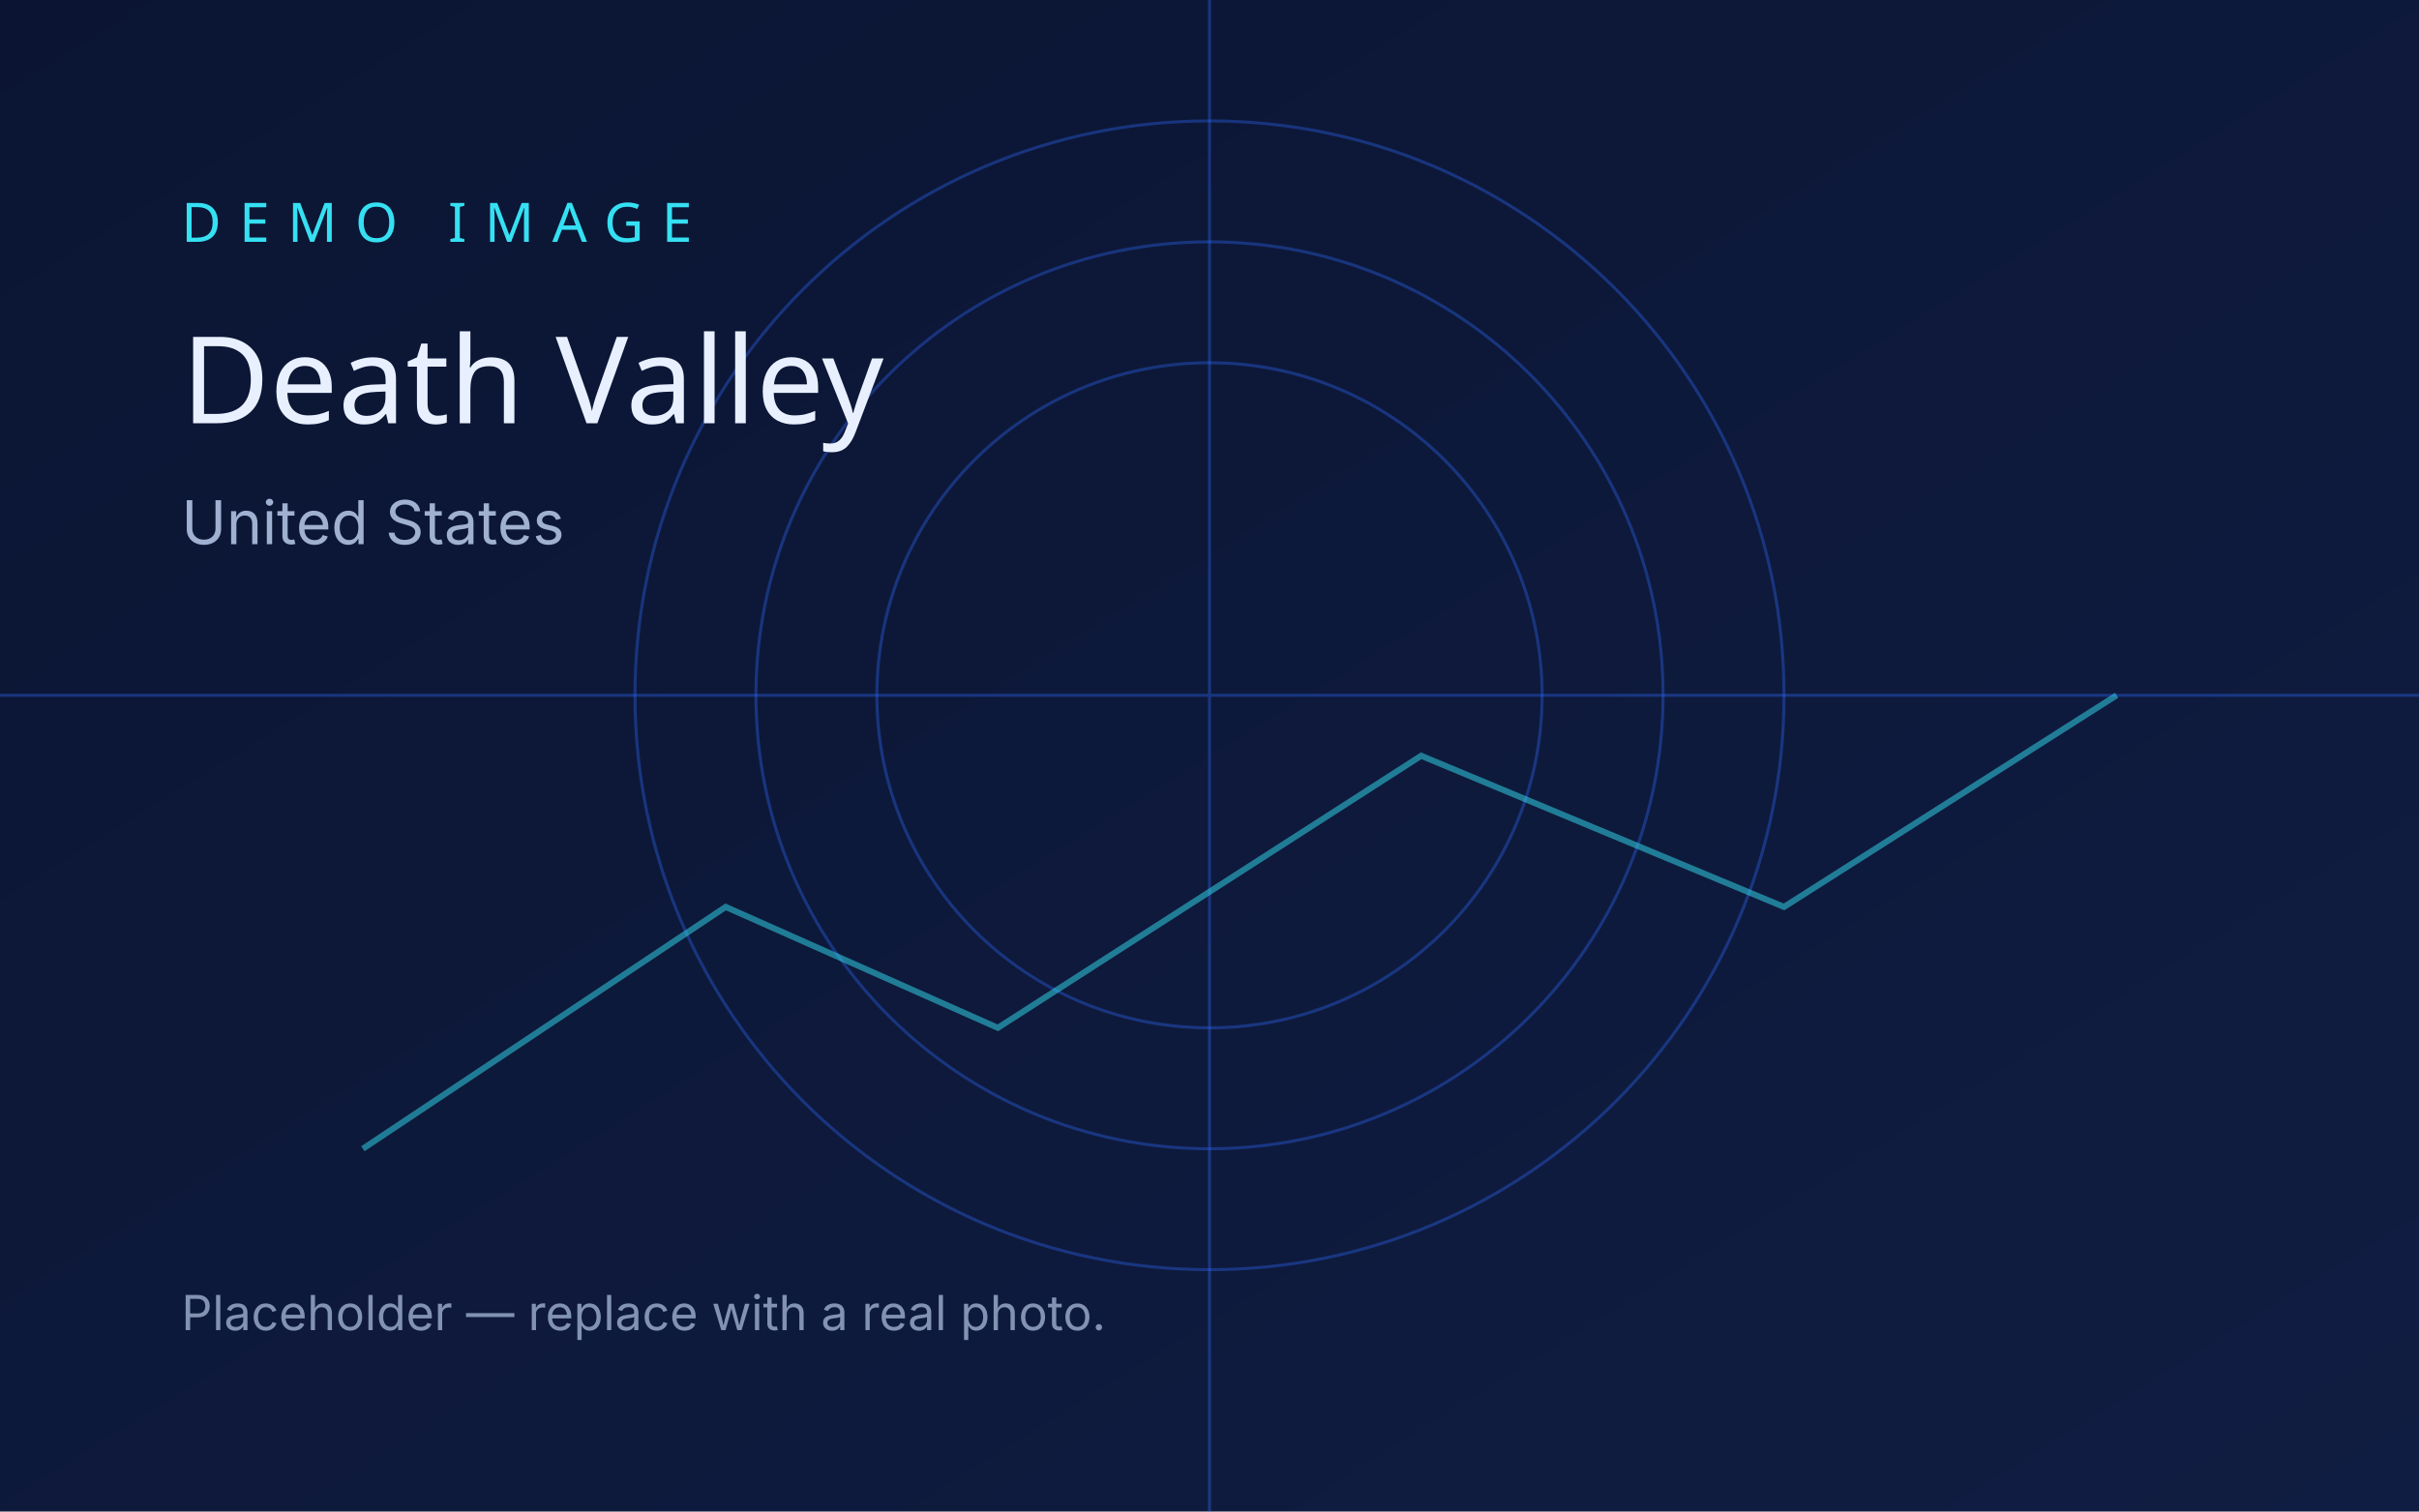
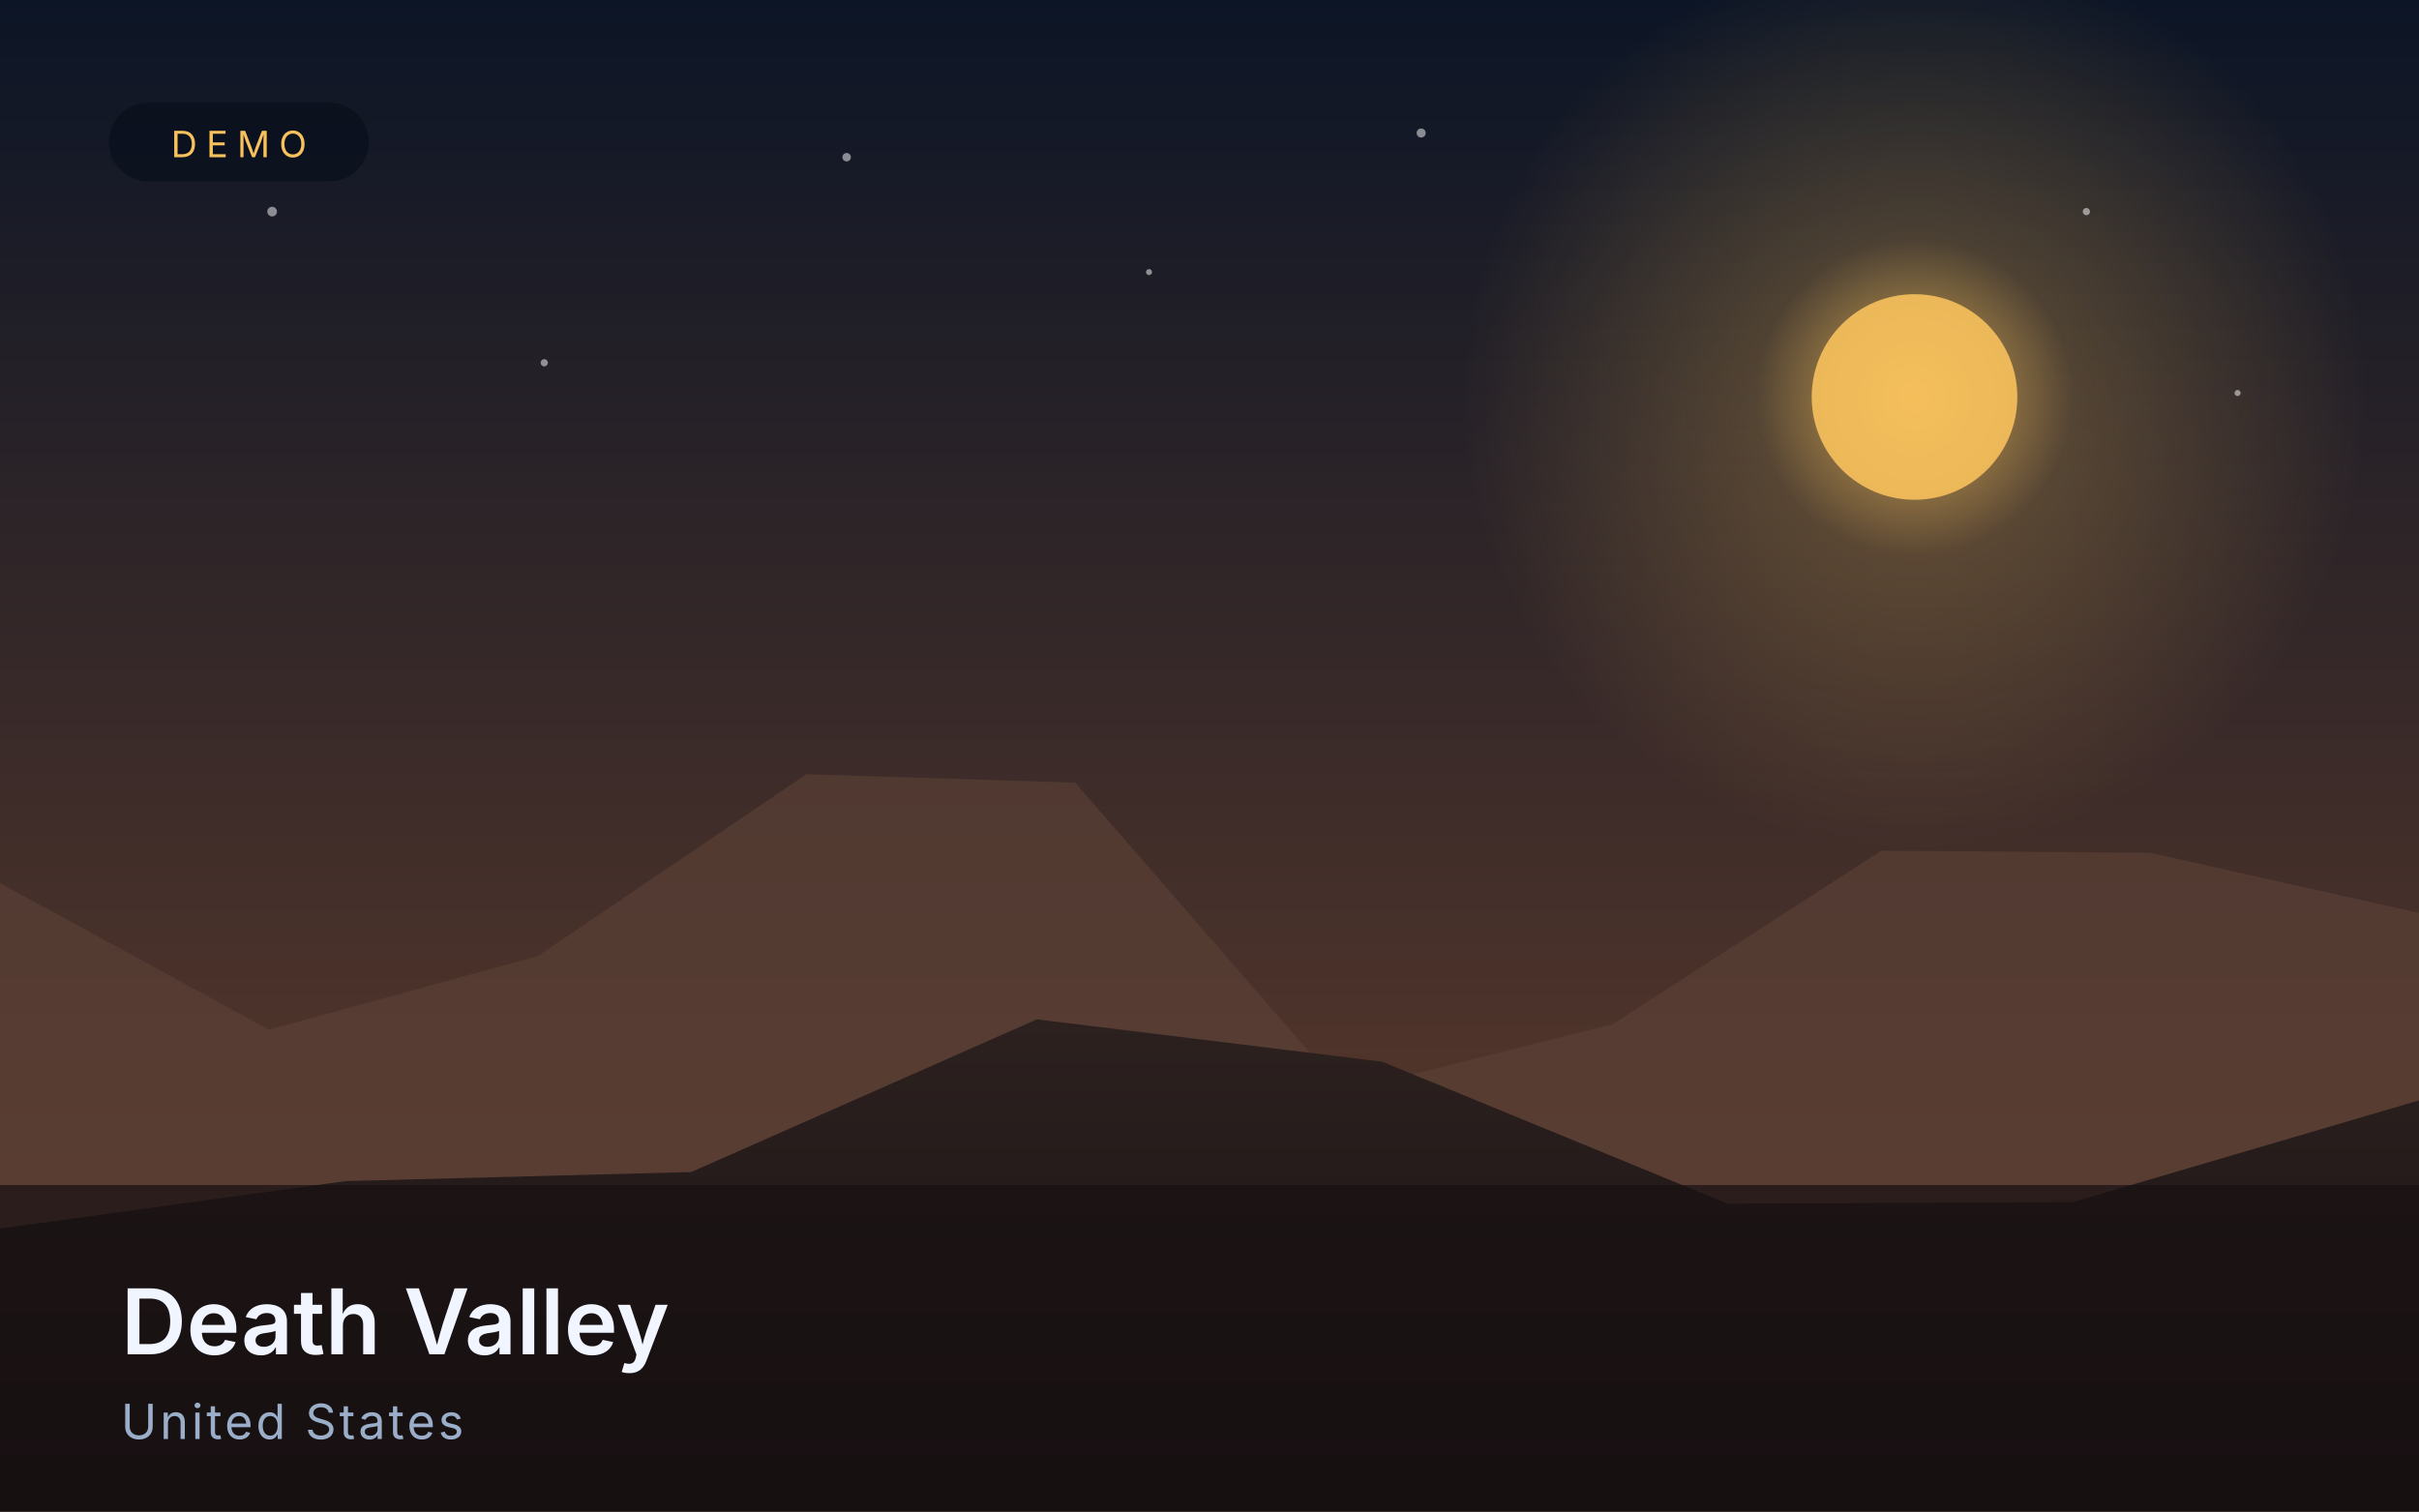
- <svg xmlns="http://www.w3.org/2000/svg" viewBox="0 0 800 500" role="img" aria-label="Demo image for Death Valley">
+ <svg xmlns="http://www.w3.org/2000/svg" viewBox="0 0 800 500" role="img" aria-label="Demo landscape for Death Valley">
  <defs>
-     <linearGradient id="bg" x1="0" y1="0" x2="1" y2="1">
-       <stop offset="0" stop-color="#0b1533" />
-       <stop offset="1" stop-color="#101d42" />
+     <linearGradient id="sky" x1="0" y1="0" x2="0" y2="1">
+       <stop offset="0" stop-color="#0c1526" />
+       <stop offset="1" stop-color="#6b412c" />
+     </linearGradient>
+     <radialGradient id="sunGlow" cx="0.5" cy="0.5" r="0.5">
+       <stop offset="0" stop-color="#f7c15c" stop-opacity="0.85" />
+       <stop offset="0.35" stop-color="#f7c15c" stop-opacity="0.22" />
+       <stop offset="1" stop-color="#f7c15c" stop-opacity="0" />
+     </radialGradient>
+     <linearGradient id="ground" x1="0" y1="0" x2="0" y2="1">
+       <stop offset="0" stop-color="#2c211f" />
+       <stop offset="1" stop-color="#171011" />
    </linearGradient>
  </defs>
-   <rect width="800" height="500" fill="url(#bg)" />
-   <g fill="none" stroke="#2f6bff" stroke-opacity="0.35">
-     <circle cx="400" cy="230" r="190" />
-     <circle cx="400" cy="230" r="150" />
-     <circle cx="400" cy="230" r="110" />
-     <path d="M0 230 H800 M400 0 V500" />
+   <rect width="800" height="500" fill="url(#sky)" />
+   <circle cx="633.16" cy="131.32" r="150" fill="url(#sunGlow)" />
+   <circle cx="633.16" cy="131.32" r="34" fill="#f7c15c" opacity="0.9" />
+   <g fill="#ffffff" opacity="0.5">
+     <circle cx="90" cy="70" r="1.6" />
+     <circle cx="180" cy="120" r="1.2" />
+     <circle cx="280" cy="52" r="1.4" />
+     <circle cx="380" cy="90" r="1" />
+     <circle cx="470" cy="44" r="1.5" />
+     <circle cx="690" cy="70" r="1.2" />
+     <circle cx="740" cy="130" r="1" />
  </g>
-   <g stroke="#35e0f2" stroke-opacity="0.5" stroke-width="2">
-     <path d="M120 380 L240 300 L330 340 L470 250 L590 300 L700 230" fill="none" />
+   <path d="M0.0 292.1 L88.9 340.6 L177.8 316.3 L266.7 256.1 L355.6 258.9 L444.4 361.1 L533.3 338.8 L622.2 281.4 L711.1 282.1 L800.0 302.0 L800 500 L0 500 Z" fill="#5a4035" opacity="0.65" />
+   <path d="M0.0 406.4 L114.3 390.7 L228.6 387.7 L342.9 337.2 L457.1 351.2 L571.4 398.2 L685.7 397.6 L800.0 364.0 L800 500 L0 500 Z" fill="url(#ground)" />
+   <rect y="392" width="800" height="108" fill="#171011" opacity="0.7" />
+   <g font-family="Space Grotesk, Inter, sans-serif">
+     <rect x="36" y="34" width="86" height="26" rx="13" fill="#060b18" opacity="0.55" />
+     <text x="79" y="52" fill="#f7c15c" font-size="12" letter-spacing="3" text-anchor="middle">DEMO</text>
+     <text x="40" y="448" fill="#f0f5ff" font-size="30" font-weight="600">Death Valley</text>
+     <text x="40" y="476" fill="#9baec9" font-size="16" letter-spacing="1">United States</text>
  </g>
-   <text x="60" y="80" fill="#35e0f2" font-family="Space Grotesk, sans-serif" font-size="18" letter-spacing="6">DEMO IMAGE</text>
-   <text x="60" y="140" fill="#e8f0ff" font-family="Space Grotesk, sans-serif" font-size="40">Death Valley</text>
-   <text x="60" y="180" fill="#9fb0d0" font-family="Inter, sans-serif" font-size="20">United States</text>
-   <text x="60" y="440" fill="#9fb0d0" font-family="Inter, sans-serif" font-size="16" opacity="0.8">Placeholder — replace with a real photo.</text>
</svg>
